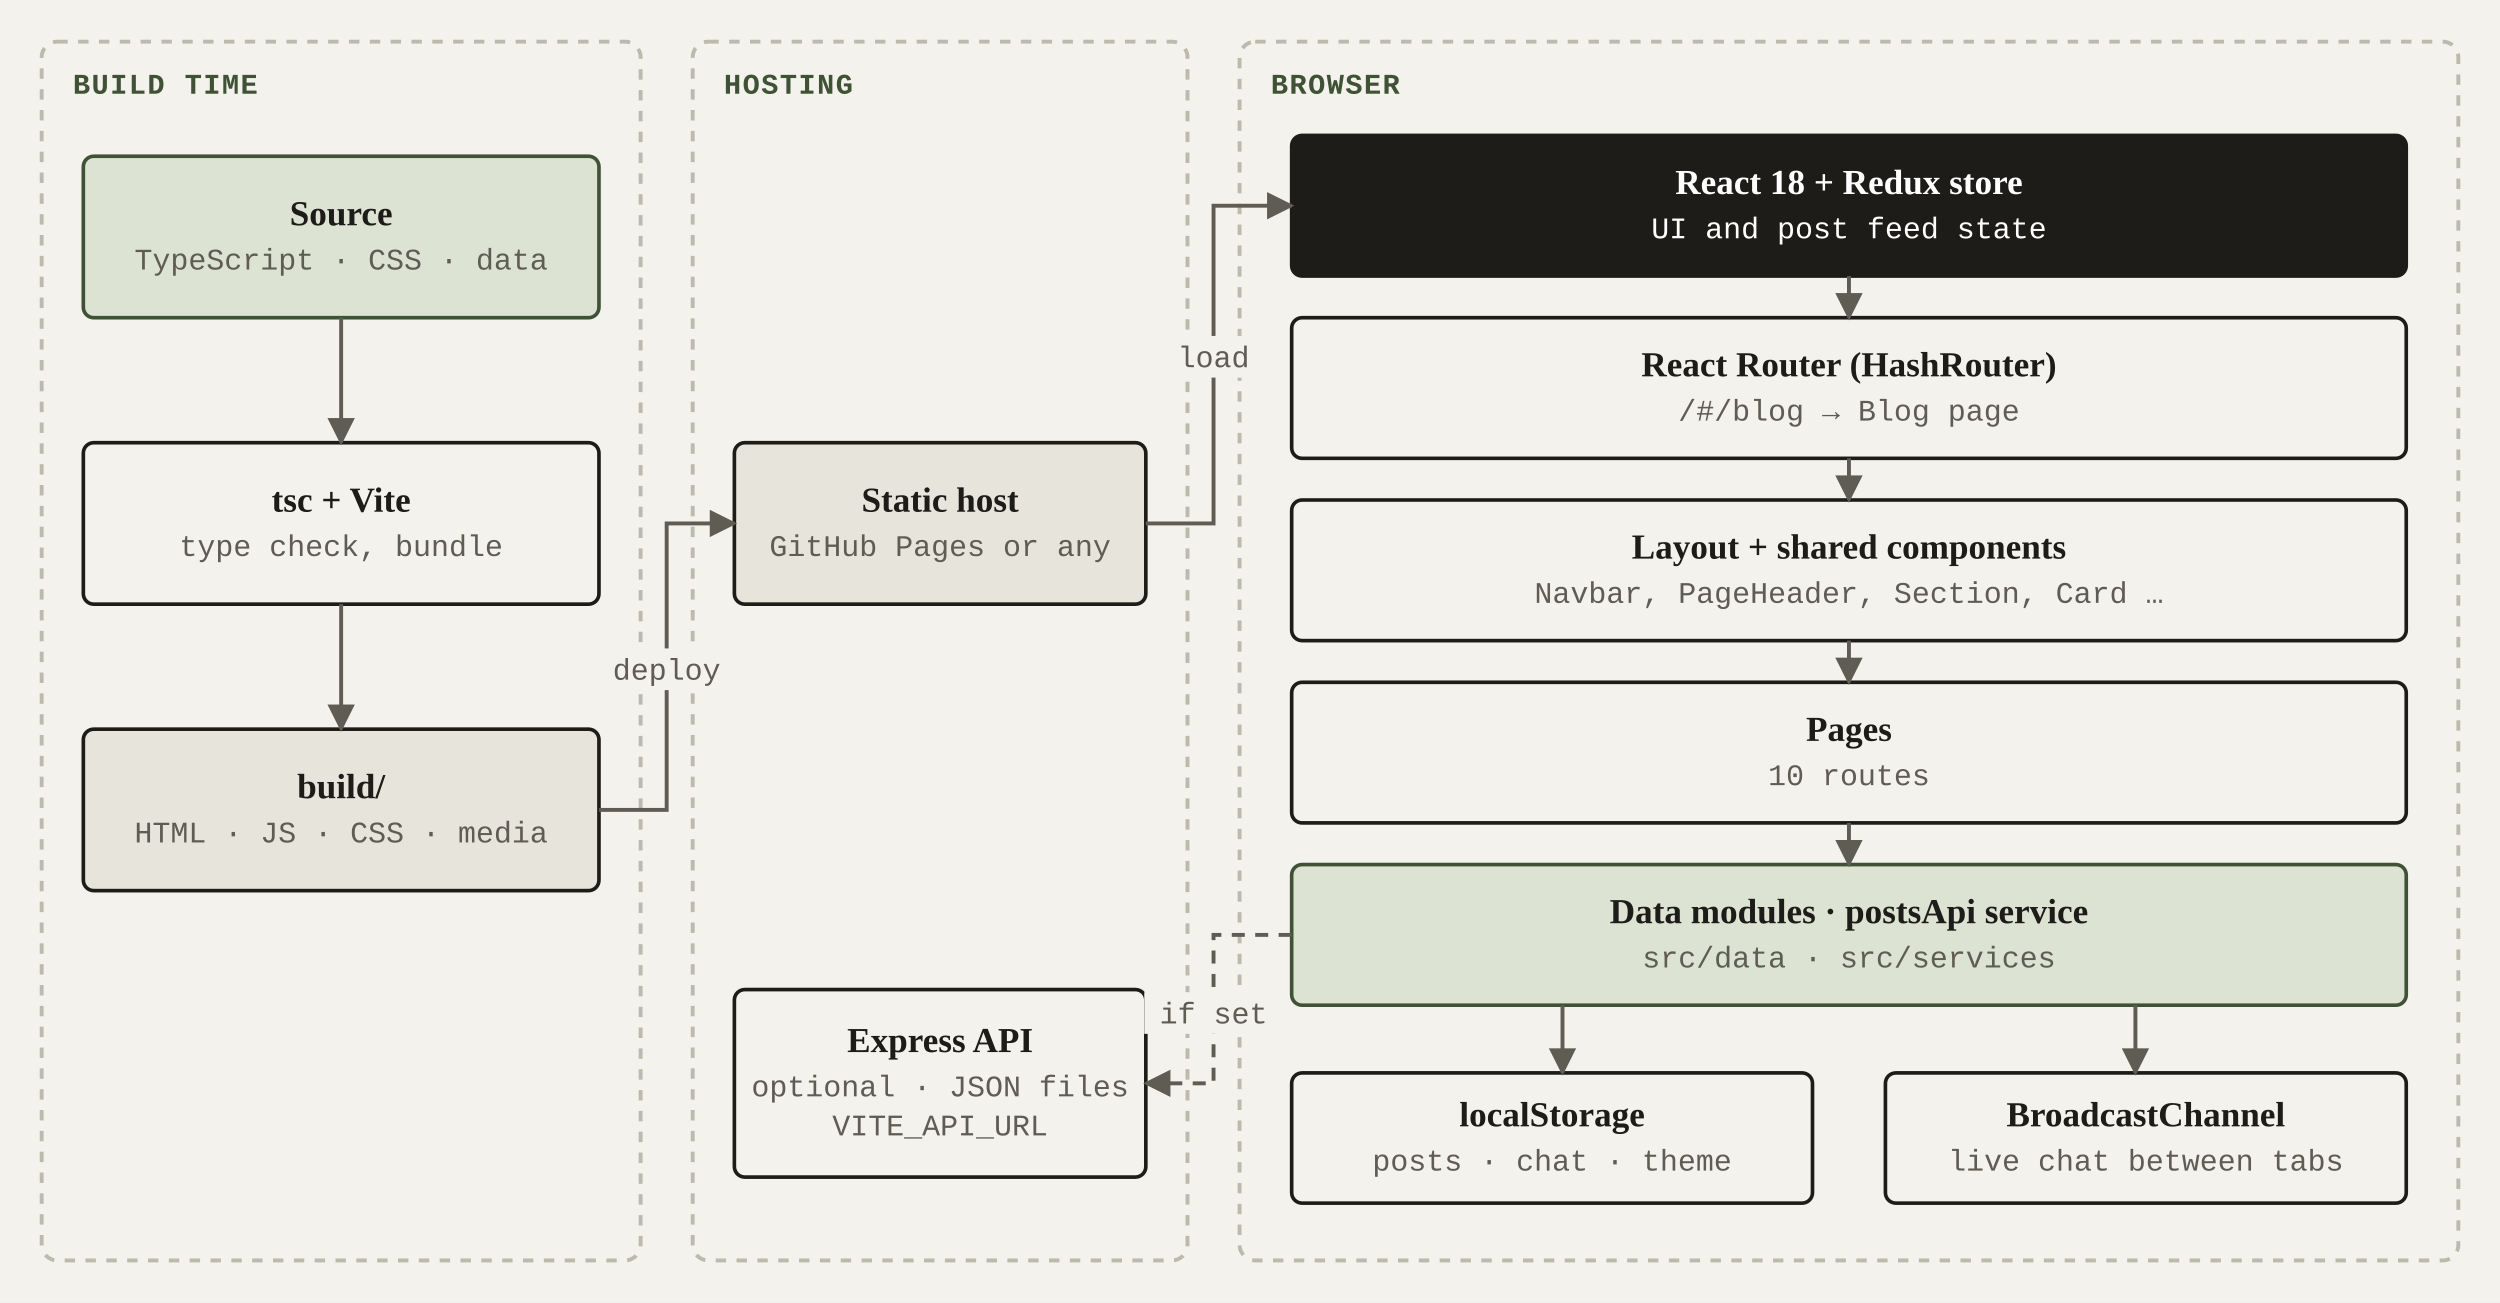
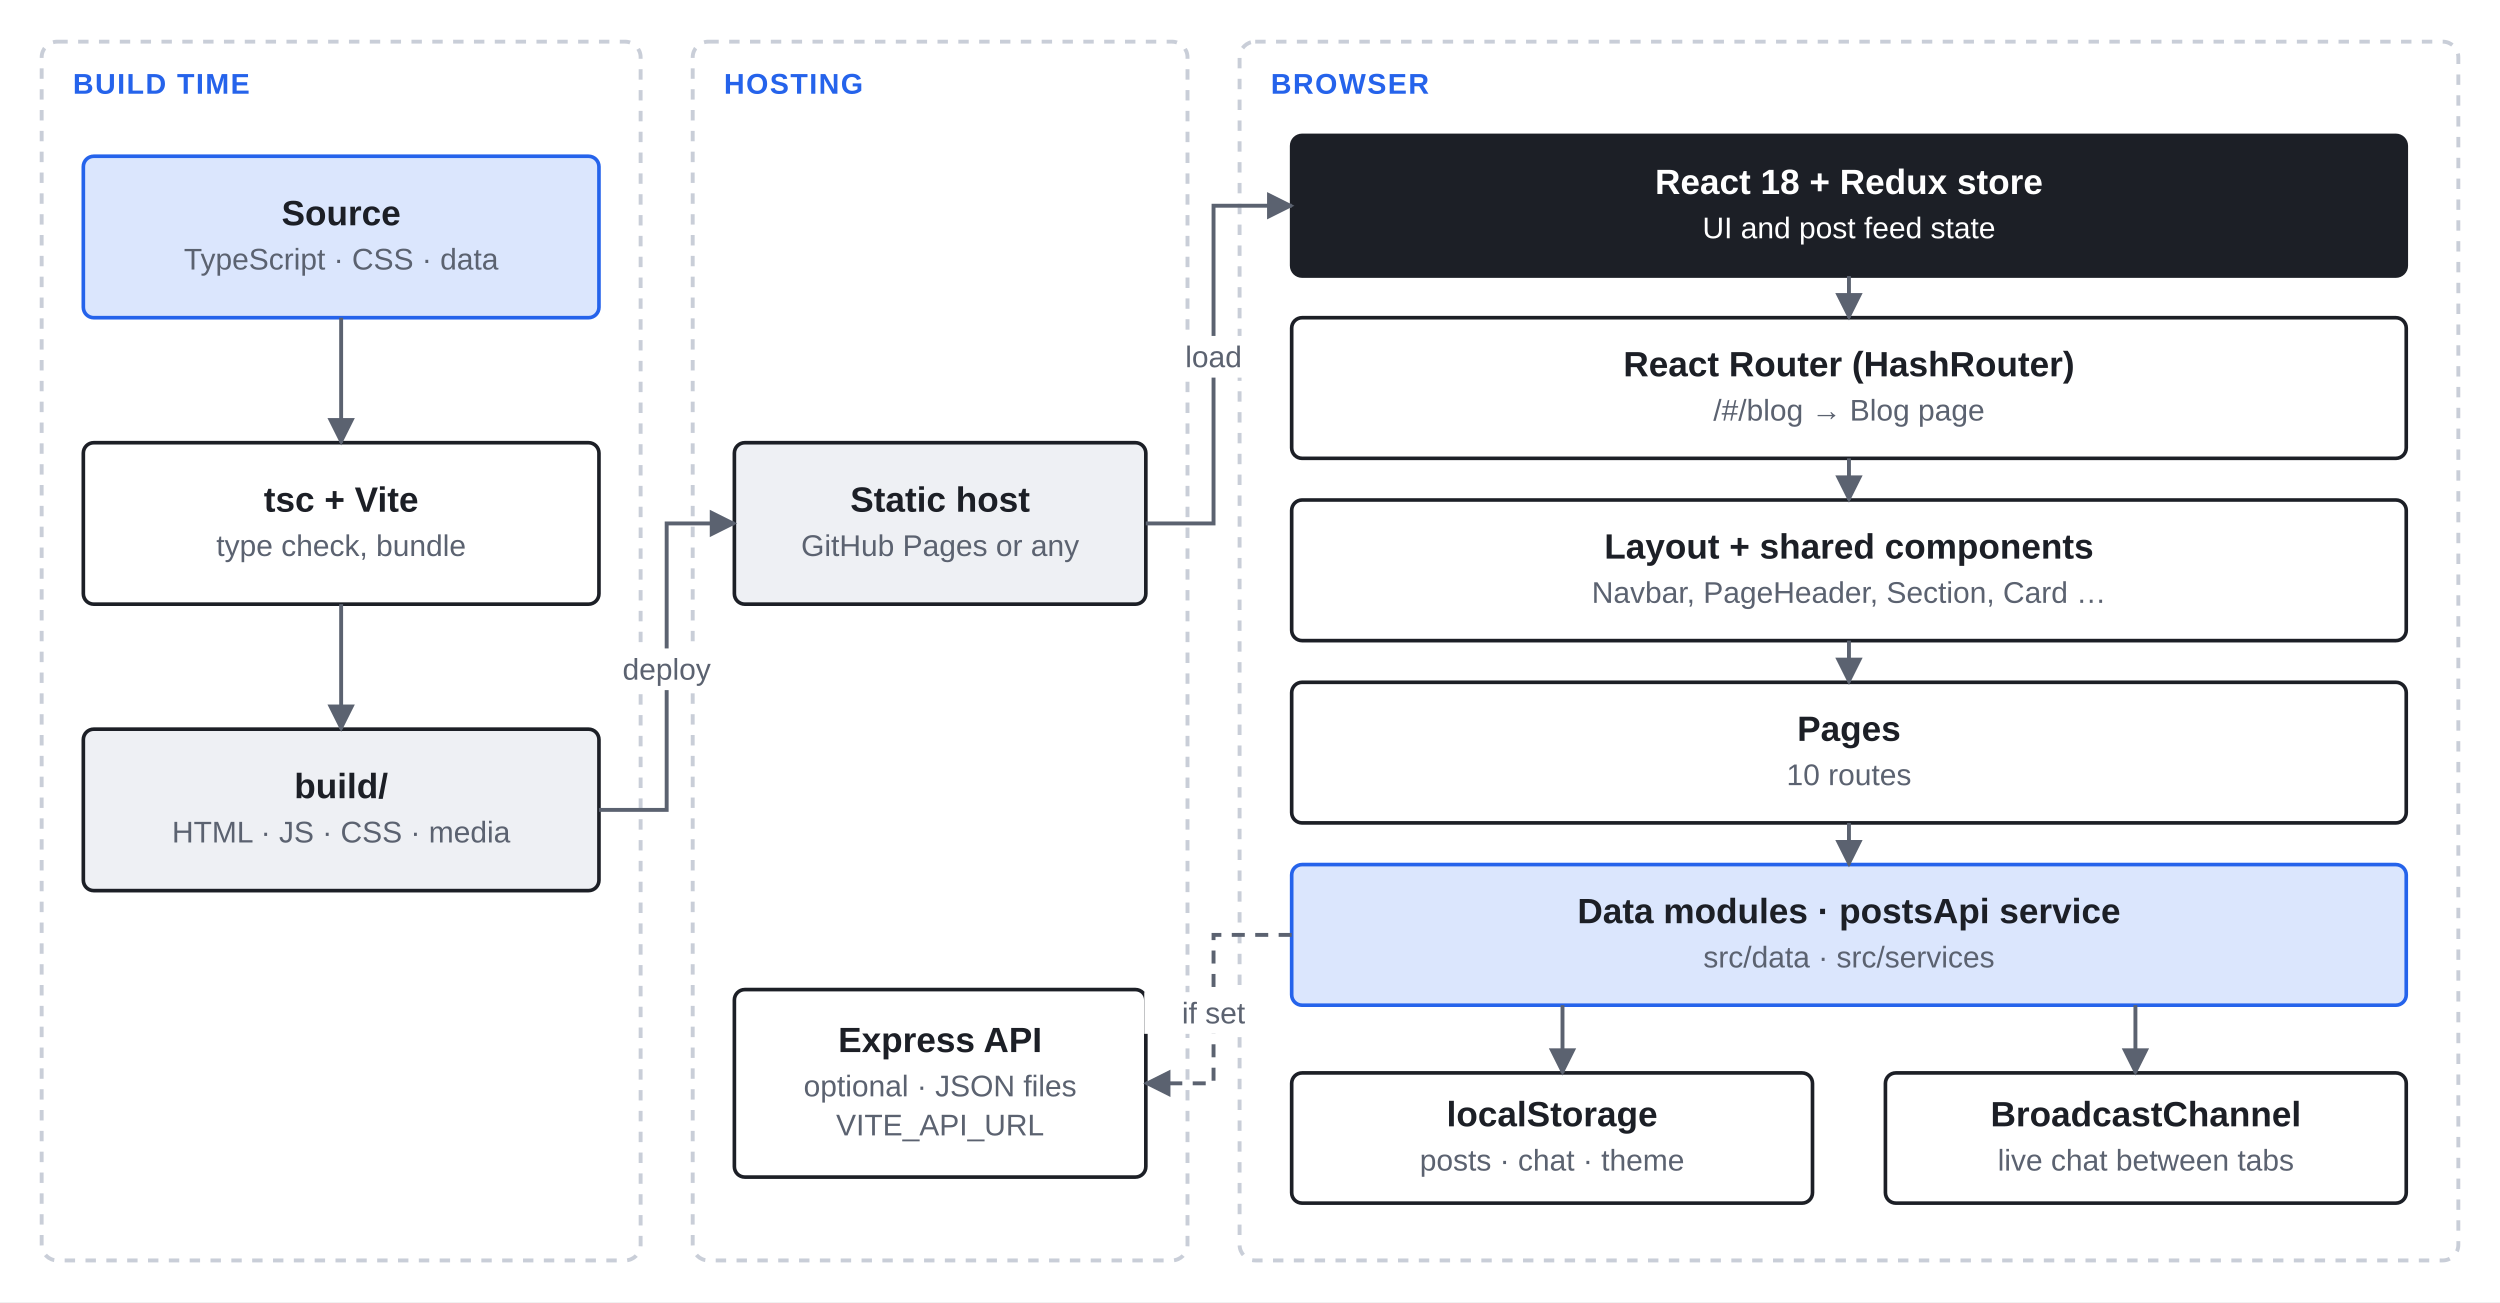
<svg xmlns="http://www.w3.org/2000/svg" viewBox="0 0 960 500" width="960" height="500" role="img">
-   <style>.dg-box{fill:#F4F2EC;stroke:#1D1C19;stroke-width:1.4}.dg-box.dg-fill-a{fill:#DDE3D3;stroke:#3F5236}.dg-box.dg-fill-t{fill:#E7E4DC}.dg-box.dg-fill-i{fill:#1D1C19}.dg-box.dg-dashed{stroke-dasharray:5 4;fill:#F2F0EA}.dg-text{fill:#1D1C19;font:500 13.5px Georgia,'Times New Roman',serif}.dg-strong{font-weight:700}.dg-small{fill:#5F5C54;font:400 11.5px 'Courier New',monospace}.dg-on-ink{fill:#fff}.dg-line{fill:none;stroke:#5F5C54;stroke-width:1.5}.dg-dash{stroke-dasharray:5 4}.dg-arrowhead{fill:#5F5C54}.dg-label-bg{fill:#F4F2EC}.dg-group{fill:none;stroke:#BEB9AD;stroke-width:1.5;stroke-dasharray:4 4}.dg-group-label{fill:#3F5236;font:700 11px 'Courier New',monospace;letter-spacing:.05em}.dg-icon{fill:#F4F2EC;stroke:#1D1C19;stroke-width:1.1}</style>
-   <rect width="100%" height="100%" fill="#F4F2EC" />
+   <style>.dg-box{fill:#FFFFFF;stroke:#1C1F26;stroke-width:1.4}.dg-box.dg-fill-a{fill:#DBE6FD;stroke:#2563EB}.dg-box.dg-fill-t{fill:#EEF0F4}.dg-box.dg-fill-i{fill:#1C1F26}.dg-box.dg-dashed{stroke-dasharray:5 4;fill:#F4F5F7}.dg-text{fill:#1C1F26;font:500 13.5px Calibri,Carlito,Arial,sans-serif}.dg-strong{font-weight:700}.dg-small{fill:#5B6270;font:400 11.5px Calibri,Carlito,Arial,sans-serif}.dg-on-ink{fill:#fff}.dg-line{fill:none;stroke:#5B6270;stroke-width:1.5}.dg-dash{stroke-dasharray:5 4}.dg-arrowhead{fill:#5B6270}.dg-label-bg{fill:#FFFFFF}.dg-group{fill:none;stroke:#C9CED8;stroke-width:1.5;stroke-dasharray:4 4}.dg-group-label{fill:#2563EB;font:700 11px Calibri,Carlito,Arial,sans-serif;letter-spacing:.05em}.dg-icon{fill:#FFFFFF;stroke:#1C1F26;stroke-width:1.1}</style>
+   <rect width="100%" height="100%" fill="#FFFFFF" />
  <defs>
    <marker id="ah-blk" viewBox="0 0 10 10" refX="9" refY="5" markerWidth="7" markerHeight="7" orient="auto-start-reverse">
      <path d="M0,0 L10,5 L0,10 z" class="dg-arrowhead" />
    </marker>
  </defs>
  <rect x="16" y="16" width="230" height="468" rx="6" class="dg-group" />
  <text x="28" y="36" class="dg-group-label" text-anchor="start">BUILD TIME</text>
  <rect x="266" y="16" width="190" height="468" rx="6" class="dg-group" />
  <text x="278" y="36" class="dg-group-label" text-anchor="start">HOSTING</text>
  <rect x="476" y="16" width="468" height="468" rx="6" class="dg-group" />
  <text x="488" y="36" class="dg-group-label" text-anchor="start">BROWSER</text>
  <rect x="32" y="60" width="198" height="62" rx="4" class="dg-box dg-fill-a" />
  <text x="131.0" y="86.5" class="dg-text dg-strong" text-anchor="middle">Source</text>
  <text x="131.0" y="103.5" class="dg-small" text-anchor="middle">TypeScript · CSS · data</text>
  <rect x="32" y="170" width="198" height="62" rx="4" class="dg-box " />
  <text x="131.0" y="196.5" class="dg-text dg-strong" text-anchor="middle">tsc + Vite</text>
  <text x="131.0" y="213.5" class="dg-small" text-anchor="middle">type check, bundle</text>
  <rect x="32" y="280" width="198" height="62" rx="4" class="dg-box dg-fill-t" />
  <text x="131.0" y="306.5" class="dg-text dg-strong" text-anchor="middle">build/</text>
  <text x="131.0" y="323.5" class="dg-small" text-anchor="middle">HTML · JS · CSS · media</text>
  <rect x="282" y="170" width="158" height="62" rx="4" class="dg-box dg-fill-t" />
  <text x="361.0" y="196.5" class="dg-text dg-strong" text-anchor="middle">Static host</text>
  <text x="361.0" y="213.5" class="dg-small" text-anchor="middle">GitHub Pages or any</text>
  <rect x="282" y="380" width="158" height="72" rx="4" class="dg-box " />
  <text x="361.0" y="404.0" class="dg-text dg-strong" text-anchor="middle">Express API</text>
  <text x="361.0" y="421.0" class="dg-small" text-anchor="middle">optional · JSON files</text>
  <text x="361.0" y="436.0" class="dg-small" text-anchor="middle">VITE_API_URL</text>
  <rect x="496" y="52" width="428" height="54" rx="4" class="dg-box dg-fill-i" />
  <text x="710.0" y="74.5" class="dg-text dg-on-ink dg-strong" text-anchor="middle">React 18 + Redux store</text>
  <text x="710.0" y="91.5" class="dg-small dg-on-ink" text-anchor="middle">UI and post feed state</text>
  <rect x="496" y="122" width="428" height="54" rx="4" class="dg-box " />
  <text x="710.0" y="144.5" class="dg-text dg-strong" text-anchor="middle">React Router (HashRouter)</text>
  <text x="710.0" y="161.5" class="dg-small" text-anchor="middle">/#/blog → Blog page</text>
  <rect x="496" y="192" width="428" height="54" rx="4" class="dg-box " />
  <text x="710.0" y="214.5" class="dg-text dg-strong" text-anchor="middle">Layout + shared components</text>
  <text x="710.0" y="231.5" class="dg-small" text-anchor="middle">Navbar, PageHeader, Section, Card …</text>
  <rect x="496" y="262" width="428" height="54" rx="4" class="dg-box " />
  <text x="710.0" y="284.5" class="dg-text dg-strong" text-anchor="middle">Pages</text>
  <text x="710.0" y="301.5" class="dg-small" text-anchor="middle">10 routes</text>
  <rect x="496" y="332" width="428" height="54" rx="4" class="dg-box dg-fill-a" />
  <text x="710.0" y="354.5" class="dg-text dg-strong" text-anchor="middle">Data modules · postsApi service</text>
  <text x="710.0" y="371.5" class="dg-small" text-anchor="middle">src/data · src/services</text>
  <polyline points="710.0,106 710.0,122" class="dg-line" marker-end="url(#ah-blk)" />
  <polyline points="710.0,176 710.0,192" class="dg-line" marker-end="url(#ah-blk)" />
  <polyline points="710.0,246 710.0,262" class="dg-line" marker-end="url(#ah-blk)" />
  <polyline points="710.0,316 710.0,332" class="dg-line" marker-end="url(#ah-blk)" />
  <rect x="496" y="412" width="200" height="50" rx="4" class="dg-box " />
  <text x="596.0" y="432.5" class="dg-text dg-strong" text-anchor="middle">localStorage</text>
  <text x="596.0" y="449.5" class="dg-small" text-anchor="middle">posts · chat · theme</text>
  <rect x="724" y="412" width="200" height="50" rx="4" class="dg-box " />
  <text x="824.0" y="432.5" class="dg-text dg-strong" text-anchor="middle">BroadcastChannel</text>
  <text x="824.0" y="449.5" class="dg-small" text-anchor="middle">live chat between tabs</text>
  <polyline points="600,386 600,412" class="dg-line" marker-end="url(#ah-blk)" />
  <polyline points="820,386 820,412" class="dg-line" marker-end="url(#ah-blk)" />
  <polyline points="131.0,122 131.0,170" class="dg-line" marker-end="url(#ah-blk)" />
  <polyline points="131.0,232 131.0,280" class="dg-line" marker-end="url(#ah-blk)" />
  <polyline points="230,311.0 256,311 256,201 282,201.0" class="dg-line" marker-end="url(#ah-blk)" />
  <rect x="229.4" y="249" width="53.2" height="16" class="dg-label-bg" />
  <text x="256" y="261" class="dg-small" text-anchor="middle">deploy</text>
  <polyline points="440,201.0 466,201 466,79 496,79.0" class="dg-line" marker-end="url(#ah-blk)" />
  <rect x="446.6" y="129" width="38.8" height="16" class="dg-label-bg" />
  <text x="466" y="141" class="dg-small" text-anchor="middle">load</text>
  <polyline points="496,359 466,359 466,416 440,416.0" class="dg-line dg-dash" marker-end="url(#ah-blk)" />
  <rect x="439.4" y="381" width="53.2" height="16" class="dg-label-bg" />
  <text x="466" y="393" class="dg-small" text-anchor="middle">if set</text>
</svg>
